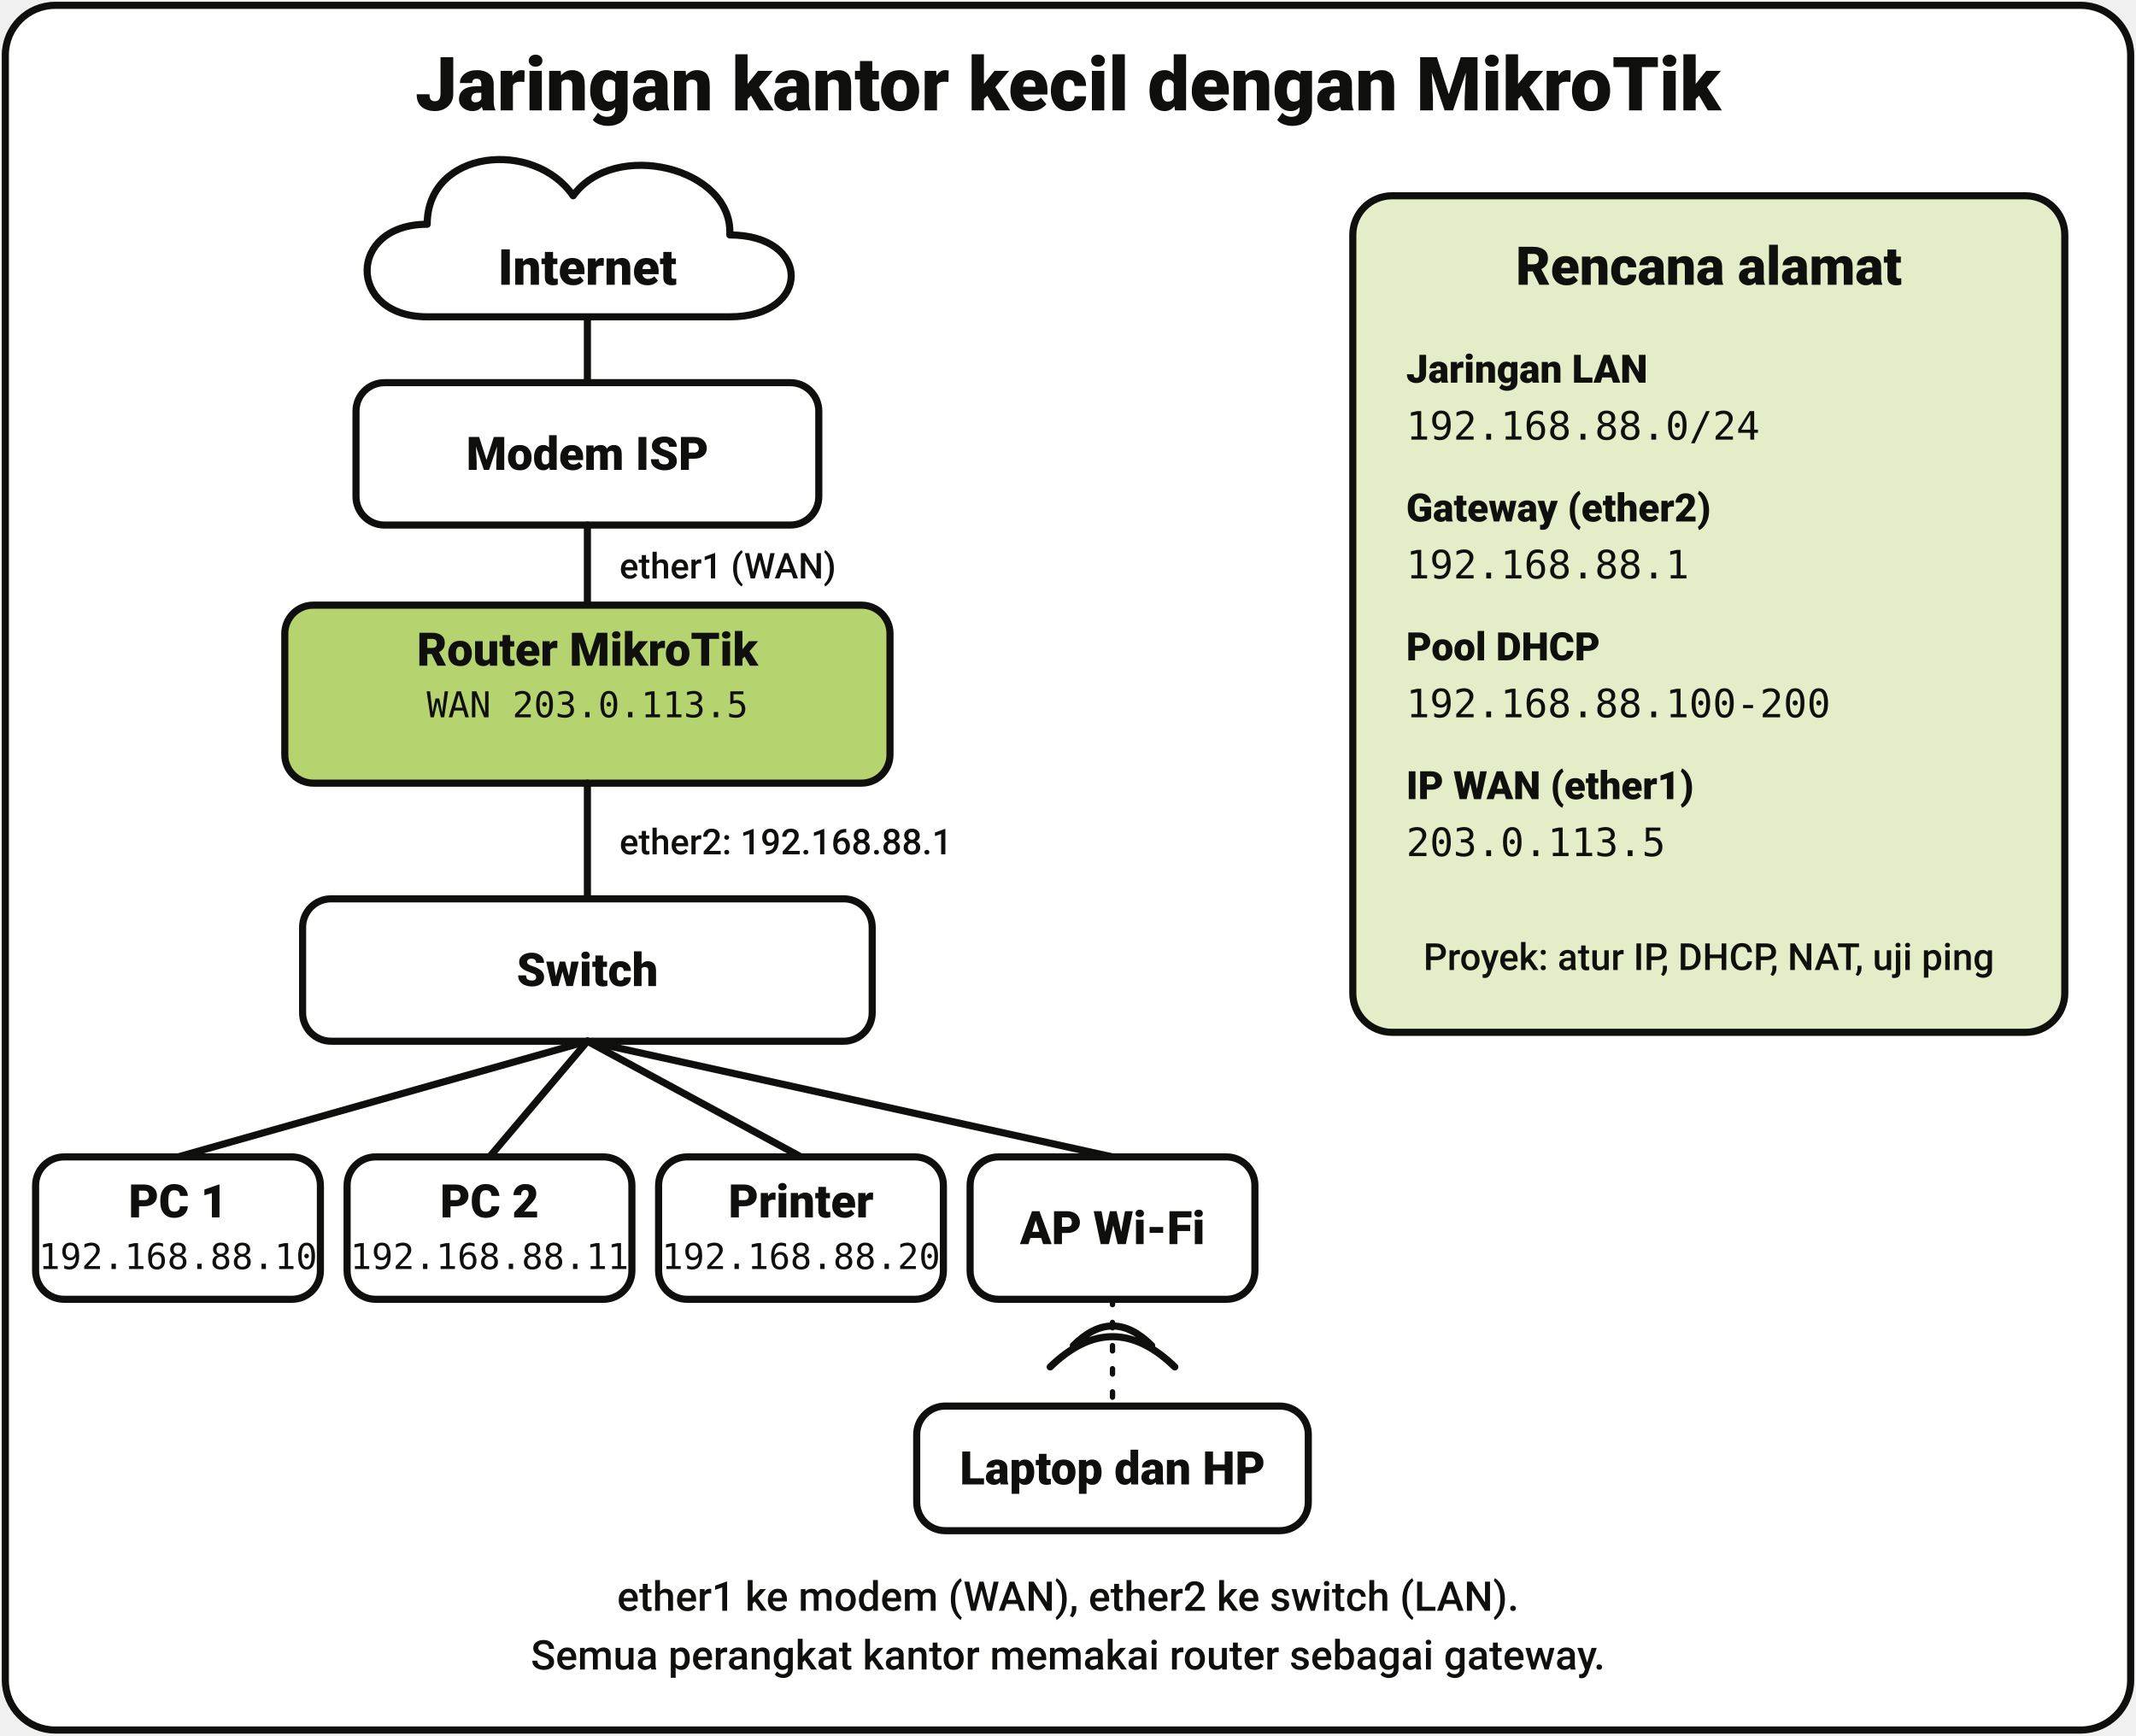
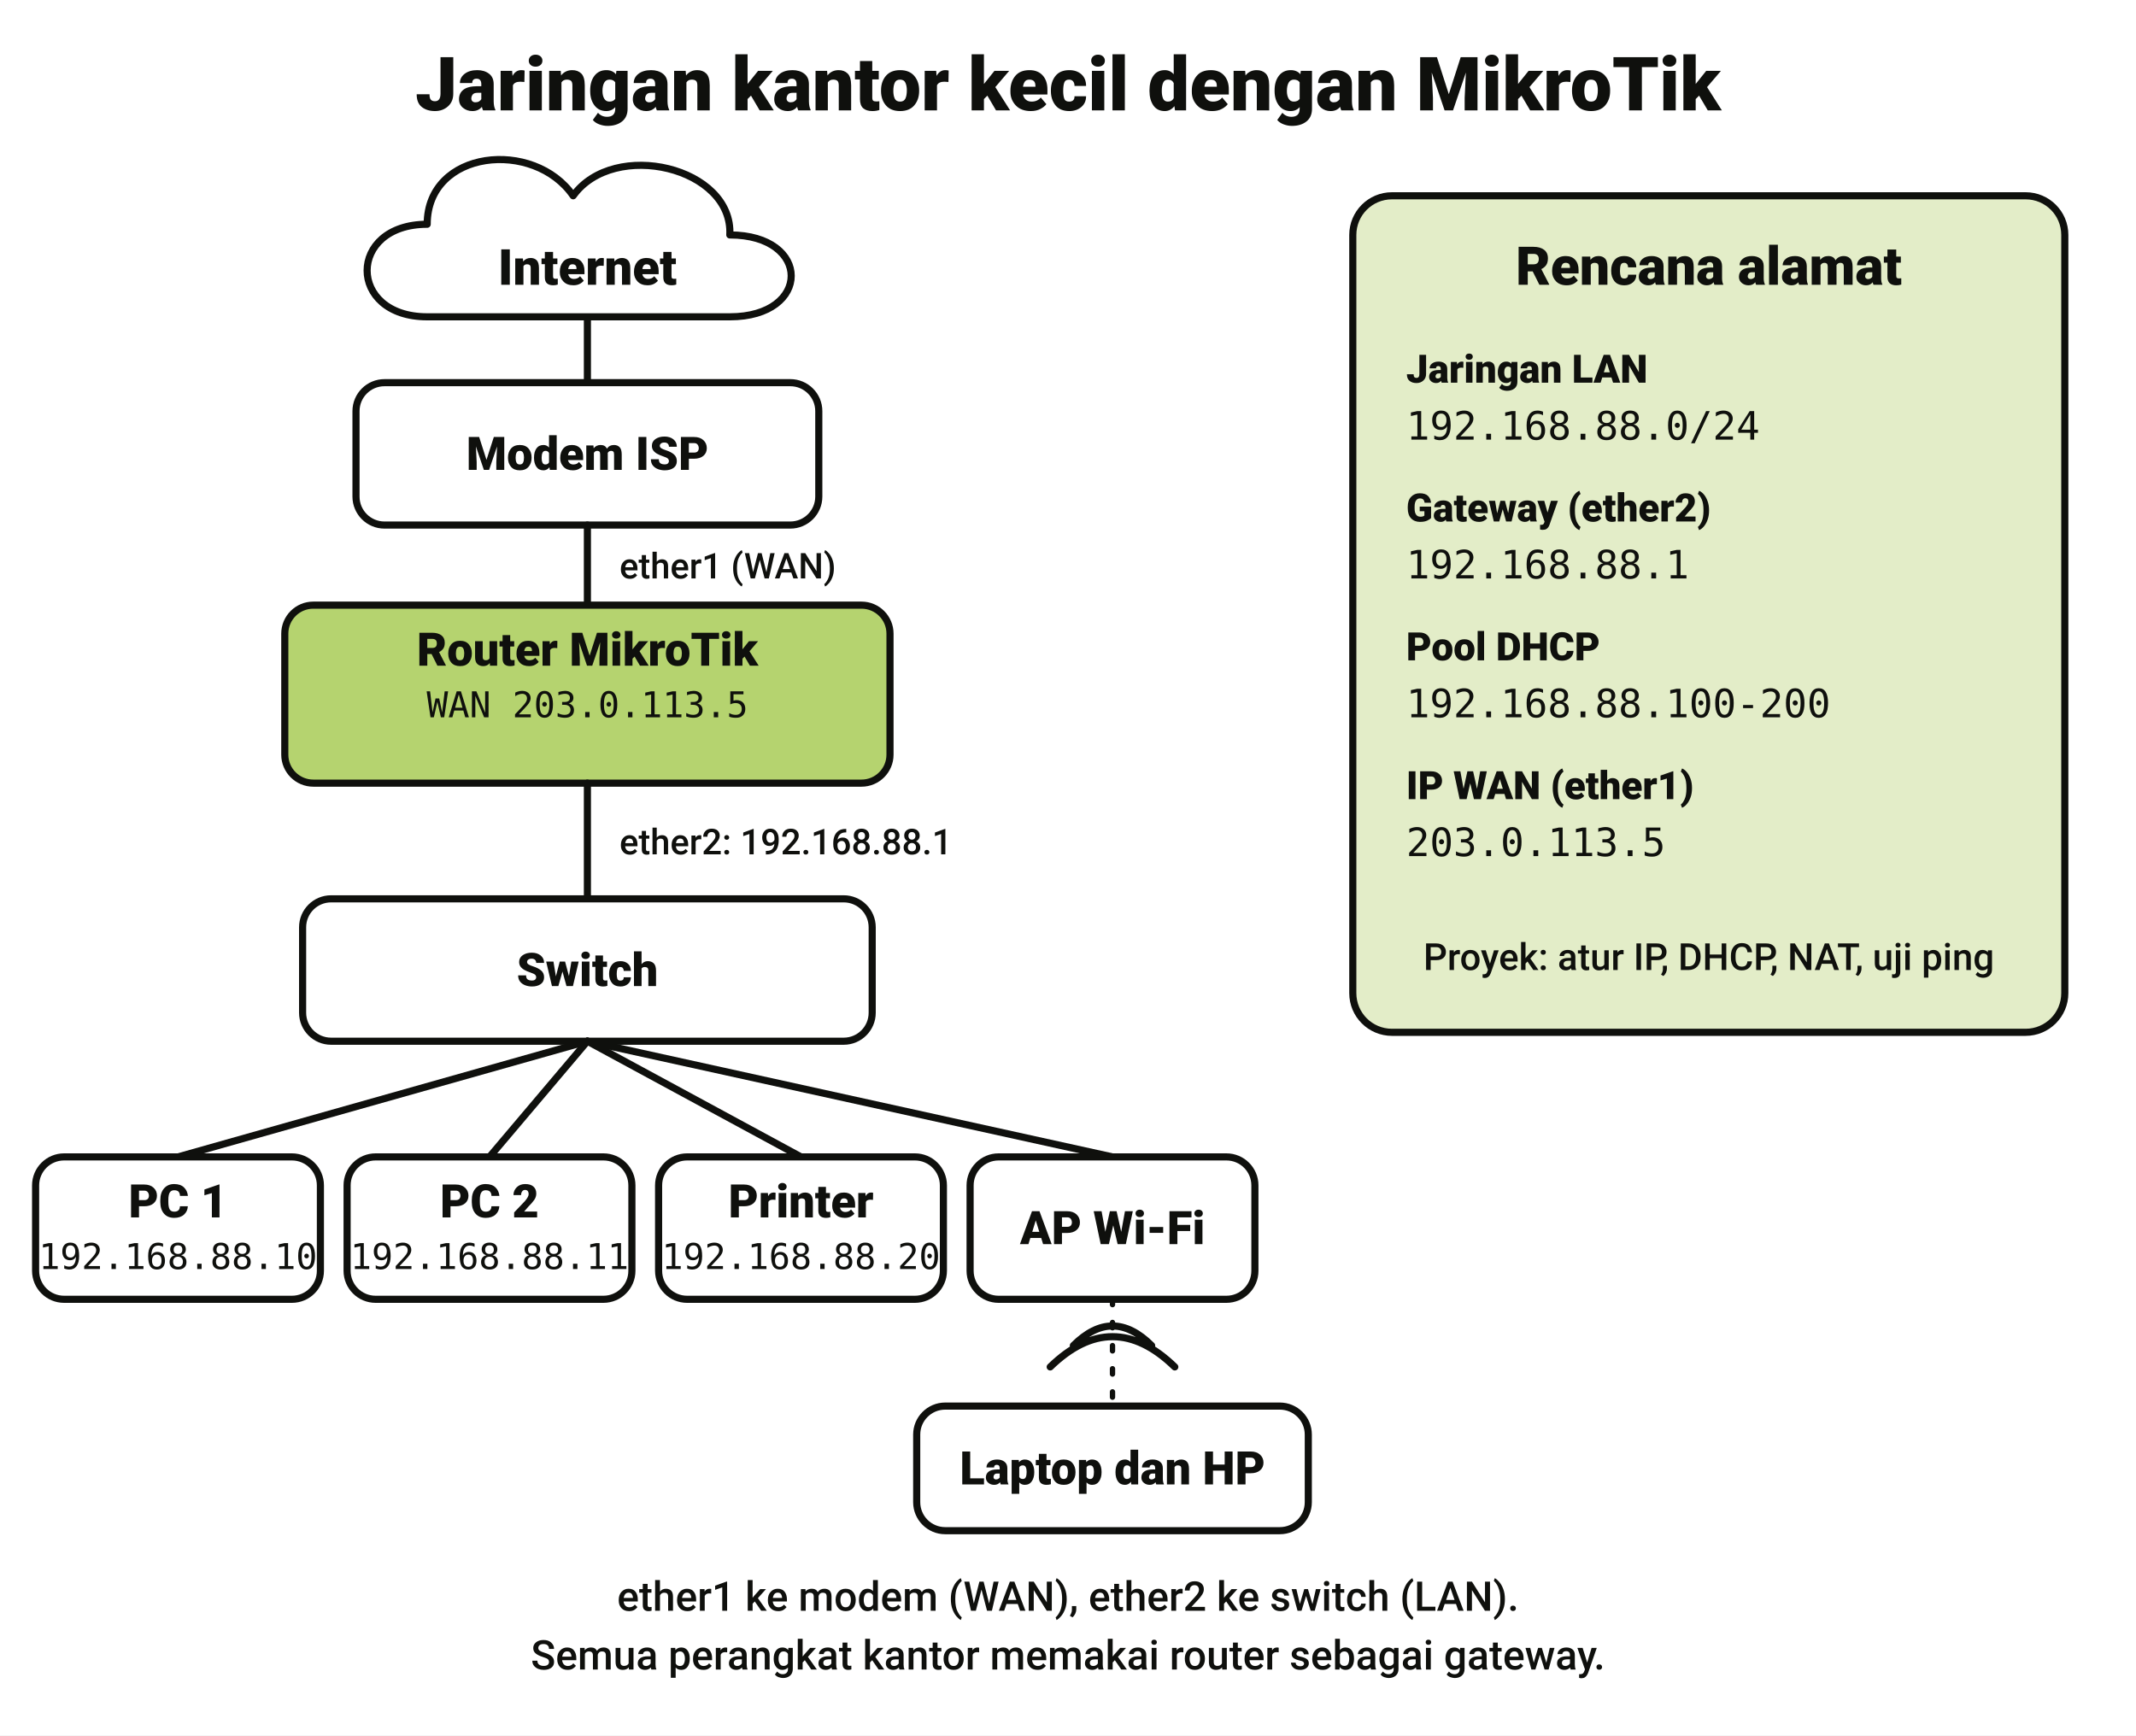
<svg xmlns="http://www.w3.org/2000/svg" viewBox="0 0 1200 975" width="1200" height="975" role="img" aria-labelledby="t" font-family="system-ui, 'Segoe UI', Roboto, sans-serif">
  <defs />
-   <rect x="3" y="3" width="1194" height="969" rx="28" fill="#ffffff" stroke="#0f100d" stroke-width="4" />
+   <rect width="1200" height="975" fill="#ffffff" />
  <text x="600" y="62" font-size="42" font-weight="800" text-anchor="middle" fill="#0f100d">Jaringan kantor kecil dengan MikroTik</text>
  <path d="M240 178 C195 178 195 126 240 126 C240 84 300 78 322 110 C345 78 412 94 410 132 C456 132 456 178 410 178 Z" fill="#ffffff" stroke="#0f100d" stroke-width="4" stroke-linejoin="round" />
  <text x="330" y="160" font-size="28" font-weight="800" text-anchor="middle" fill="#0f100d">Internet</text>
  <line x1="330" y1="180" x2="330" y2="215" stroke="#0f100d" stroke-width="4" stroke-linecap="round" />
  <rect x="200" y="215" width="260" height="80" rx="16" fill="#ffffff" stroke="#0f100d" stroke-width="4" />
  <text x="330" y="264" font-size="26" font-weight="800" text-anchor="middle" fill="#0f100d">Modem ISP</text>
  <line x1="330" y1="295" x2="330" y2="340" stroke="#0f100d" stroke-width="4" stroke-linecap="round" />
  <text x="348" y="325" font-size="20" font-weight="500" text-anchor="start" fill="#0f100d">ether1 (WAN)</text>
  <rect x="160" y="340" width="340" height="100" rx="16" fill="#b5d36f" stroke="#0f100d" stroke-width="4" />
  <text x="330" y="374" font-size="26" font-weight="800" text-anchor="middle" fill="#0f100d">Router MikroTik</text>
  <text x="330" y="403" font-size="20" font-weight="500" text-anchor="middle" fill="#0f100d" font-family="ui-monospace, Menlo, Consolas, monospace">WAN 203.0.113.5</text>
  <line x1="330" y1="440" x2="330" y2="505" stroke="#0f100d" stroke-width="4" stroke-linecap="round" />
  <text x="348" y="480" font-size="20" font-weight="500" text-anchor="start" fill="#0f100d">ether2: 192.168.88.1</text>
  <rect x="170" y="505" width="320" height="80" rx="16" fill="#ffffff" stroke="#0f100d" stroke-width="4" />
  <text x="330" y="554" font-size="26" font-weight="800" text-anchor="middle" fill="#0f100d">Switch</text>
  <line x1="330" y1="585" x2="100" y2="650" stroke="#0f100d" stroke-width="4" stroke-linecap="round" />
  <rect x="20" y="650" width="160" height="80" rx="16" fill="#ffffff" stroke="#0f100d" stroke-width="4" />
  <text x="100" y="684" font-size="26" font-weight="800" text-anchor="middle" fill="#0f100d">PC 1</text>
  <text x="100" y="713" font-size="20" font-weight="500" text-anchor="middle" fill="#0f100d" font-family="ui-monospace, Menlo, Consolas, monospace">192.168.88.10</text>
  <line x1="330" y1="585" x2="275" y2="650" stroke="#0f100d" stroke-width="4" stroke-linecap="round" />
  <rect x="195" y="650" width="160" height="80" rx="16" fill="#ffffff" stroke="#0f100d" stroke-width="4" />
  <text x="275" y="684" font-size="26" font-weight="800" text-anchor="middle" fill="#0f100d">PC 2</text>
  <text x="275" y="713" font-size="20" font-weight="500" text-anchor="middle" fill="#0f100d" font-family="ui-monospace, Menlo, Consolas, monospace">192.168.88.11</text>
  <line x1="330" y1="585" x2="450" y2="650" stroke="#0f100d" stroke-width="4" stroke-linecap="round" />
  <rect x="370" y="650" width="160" height="80" rx="16" fill="#ffffff" stroke="#0f100d" stroke-width="4" />
  <text x="450" y="684" font-size="26" font-weight="800" text-anchor="middle" fill="#0f100d">Printer</text>
  <text x="450" y="713" font-size="20" font-weight="500" text-anchor="middle" fill="#0f100d" font-family="ui-monospace, Menlo, Consolas, monospace">192.168.88.20</text>
  <line x1="330" y1="585" x2="625" y2="650" stroke="#0f100d" stroke-width="4" stroke-linecap="round" />
  <rect x="545" y="650" width="160" height="80" rx="16" fill="#ffffff" stroke="#0f100d" stroke-width="4" />
  <text x="625" y="699" font-size="26" font-weight="800" text-anchor="middle" fill="#0f100d">AP Wi-Fi</text>
  <line x1="625" y1="730" x2="625" y2="790" stroke="#0f100d" stroke-width="3" stroke-linecap="round" stroke-dasharray="3 10" />
  <path d="M590 768q35-34 70 0M603 756q22-22 44 0" fill="none" stroke="#0f100d" stroke-width="4" stroke-linecap="round" />
  <rect x="515" y="790" width="220" height="70" rx="16" fill="#ffffff" stroke="#0f100d" stroke-width="4" />
  <text x="625" y="834" font-size="26" font-weight="800" text-anchor="middle" fill="#0f100d">Laptop dan HP</text>
  <rect x="760" y="110" width="400" height="470" rx="22" fill="#e3edc8" stroke="#0f100d" stroke-width="4" />
  <text x="960" y="160" font-size="30" font-weight="800" text-anchor="middle" fill="#0f100d">Rencana alamat</text>
  <text x="790" y="215" font-size="22" font-weight="800" text-anchor="start" fill="#0f100d">Jaringan LAN</text>
  <text x="790" y="247" font-size="22" font-weight="500" text-anchor="start" fill="#0f100d" font-family="ui-monospace, Menlo, Consolas, monospace">192.168.88.0/24</text>
  <text x="790" y="293" font-size="22" font-weight="800" text-anchor="start" fill="#0f100d">Gateway (ether2)</text>
  <text x="790" y="325" font-size="22" font-weight="500" text-anchor="start" fill="#0f100d" font-family="ui-monospace, Menlo, Consolas, monospace">192.168.88.1</text>
  <text x="790" y="371" font-size="22" font-weight="800" text-anchor="start" fill="#0f100d">Pool DHCP</text>
  <text x="790" y="403" font-size="22" font-weight="500" text-anchor="start" fill="#0f100d" font-family="ui-monospace, Menlo, Consolas, monospace">192.168.88.100-200</text>
  <text x="790" y="449" font-size="22" font-weight="800" text-anchor="start" fill="#0f100d">IP WAN (ether1)</text>
  <text x="790" y="481" font-size="22" font-weight="500" text-anchor="start" fill="#0f100d" font-family="ui-monospace, Menlo, Consolas, monospace">203.0.113.5</text>
  <text x="960" y="545" font-size="21" font-weight="500" text-anchor="middle" fill="#0f100d">Proyek: atur IP, DHCP, NAT, uji ping</text>
  <text x="600" y="905" font-size="23" font-weight="500" text-anchor="middle" fill="#0f100d">ether1 ke modem (WAN), ether2 ke switch (LAN).</text>
  <text x="600" y="938" font-size="23" font-weight="500" text-anchor="middle" fill="#0f100d">Semua perangkat kantor memakai router sebagai gateway.</text>
</svg>
